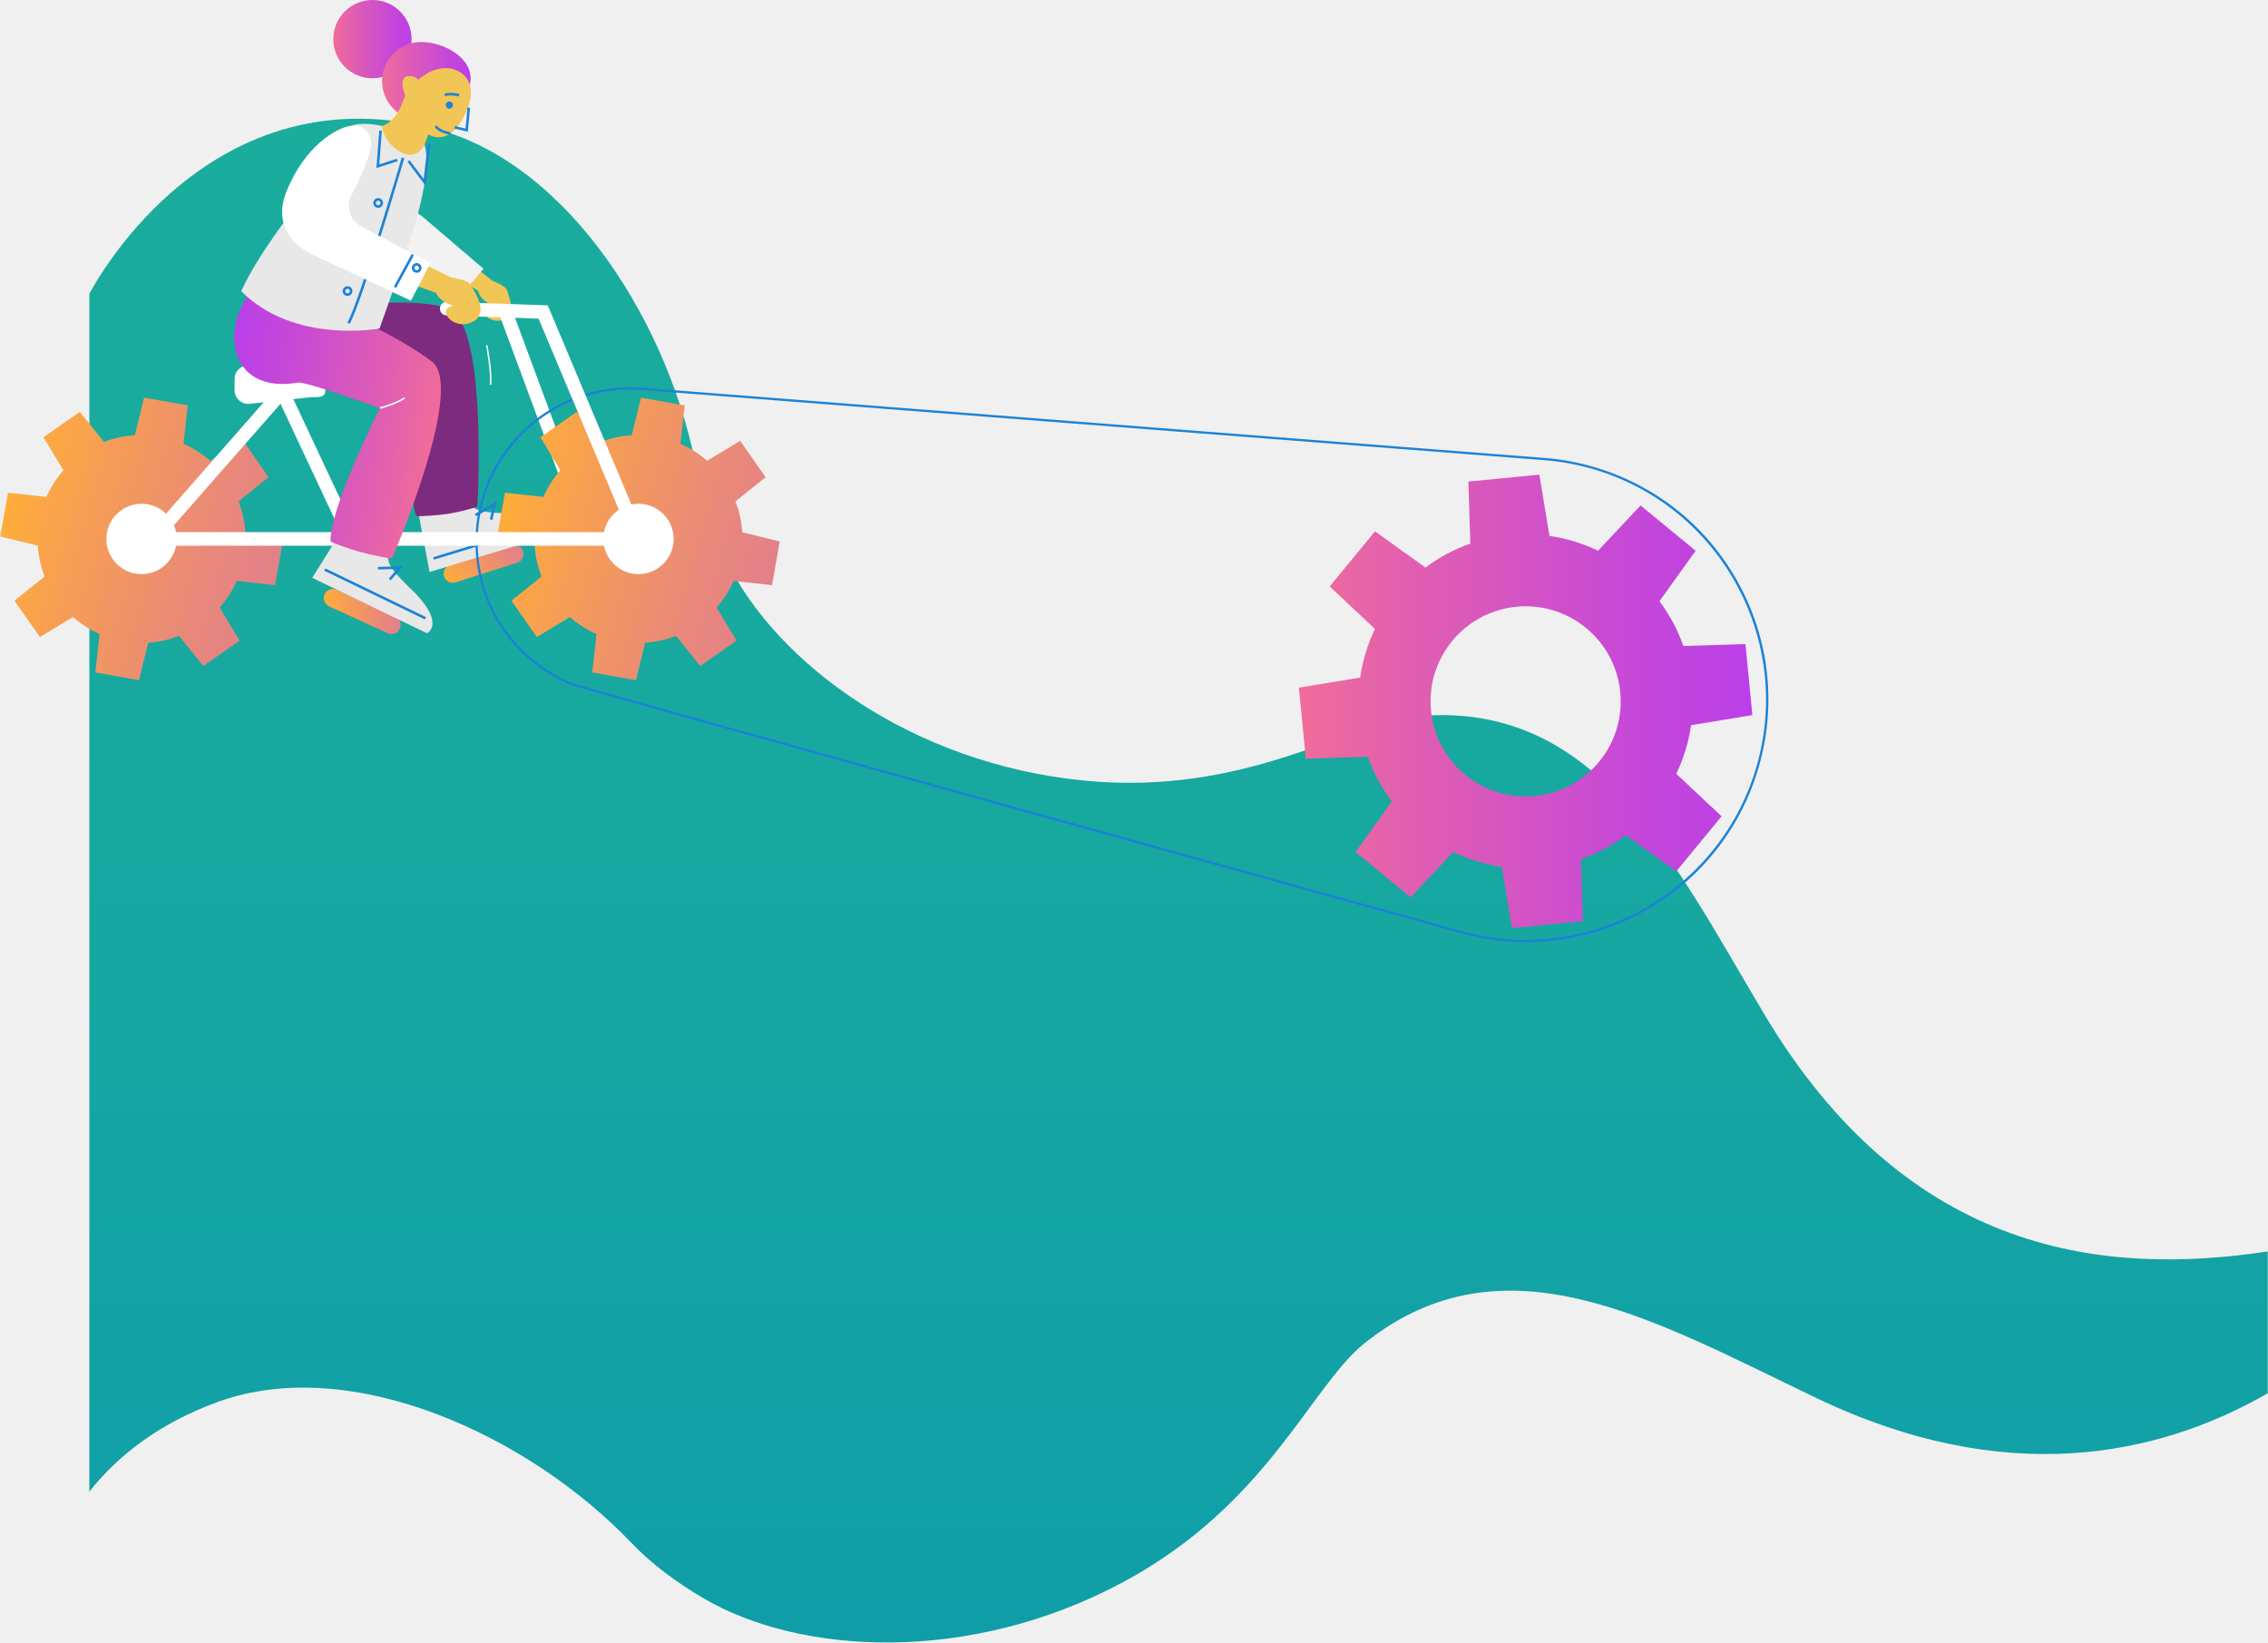
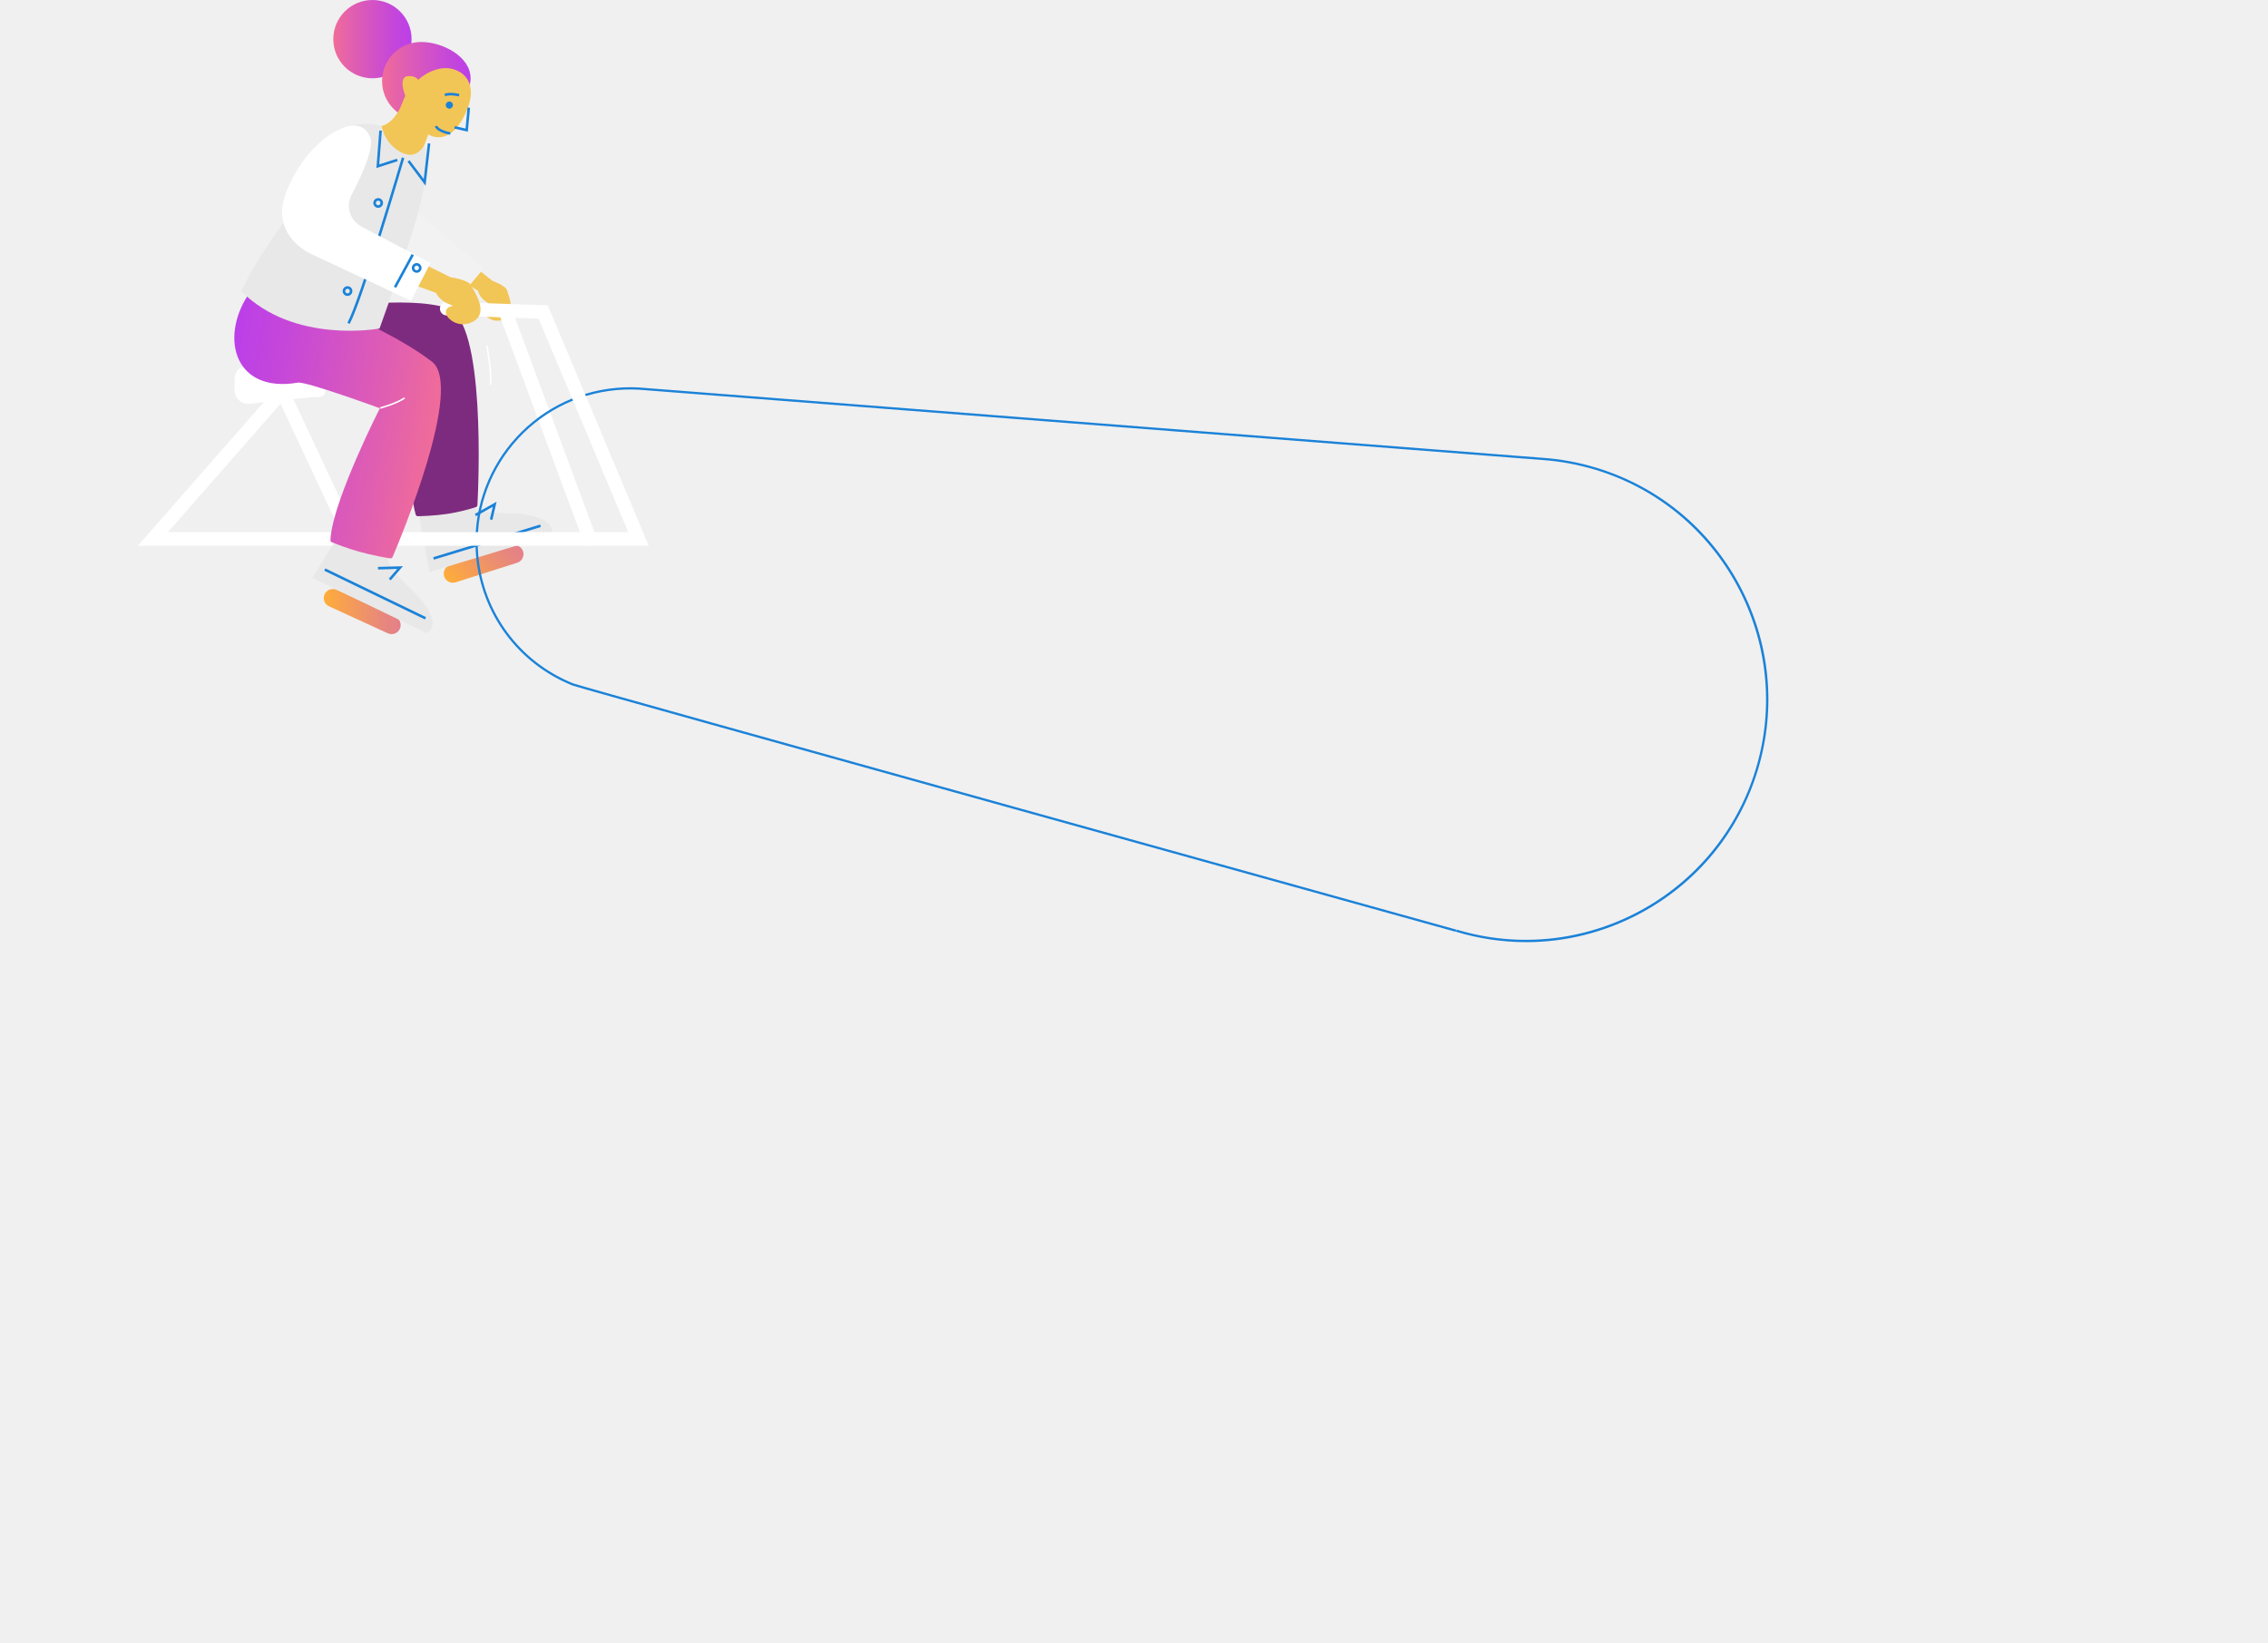
<svg xmlns="http://www.w3.org/2000/svg" version="1.1" id="Слой_1" x="0px" y="0px" viewBox="0 0 1999 1447.62" style="enable-background:new 0 0 1999 1447.62;" xml:space="preserve">
  <style type="text/css">
	.st0{fill:url(#SVGID_1_);}
	.st1{fill:#F2C557;}
	.st2{fill:#F2F2F2;}
	.st3{fill:#FFFFFF;}
	.st4{fill:url(#SVGID_2_);}
	.st5{fill:url(#SVGID_3_);}
	.st6{fill:#E8E8E8;}
	.st7{fill:#1B82D8;}
	.st8{fill:#7D2B7F;}
	.st9{fill:none;stroke:#1B82D8;stroke-width:2.256;stroke-miterlimit:10;}
	.st10{fill:url(#SVGID_4_);}
	.st11{fill:url(#SVGID_5_);}
	.st12{fill:url(#SVGID_6_);}
	.st13{fill:url(#SVGID_7_);}
	.st14{fill:url(#SVGID_8_);}
	.st15{fill:url(#SVGID_9_);}
</style>
+   <style>
+ 	@keyframes rotate {
+ 		from {
+ 			transform: rotate(0);
+ 		}
+ 
+ 		to {
+ 			transform: rotate(360deg);
+ 		}
+ 	}
+ 
+ 	#колесо_1 {
+ 		
+ 	}
+ </style>
  <g>
-     <linearGradient id="SVGID_1_" gradientUnits="userSpaceOnUse" x1="1038.757" y1="1447.62" x2="1038.757" y2="104.621">
-       <stop offset="0" style="stop-color:#0F9EA8" />
-       <stop offset="0.441" style="stop-color:#16A7A1" />
-       <stop offset="1" style="stop-color:#1AAD9D" />
-     </linearGradient>
-     <path class="st0" d="M78.76,1314.64c25.47-32.24,62.63-60.91,114.25-79.4c116.45-41.71,272.44,29.02,363.98,125.04   c16.79,17.61,38.5,34,63.46,48.59c85.46,49.97,234.18,58.06,369.26-14.35c127.52-68.35,165.42-172.79,213.27-210.89   c122.86-97.84,255.32-19.69,398.4,48.73c165.59,79.18,300,51.55,397.37-4.36v-125h0c-140.35,21.05-316,6-444.29-210.07   c-80.97-136.37-147.71-274.93-304.22-261.82c-60.95,5.1-150.49,70.89-294.49,56.89c-152.55-14.83-271.72-104.16-315.02-193.19   c-12.65-26-21.6-51.69-25.78-75.65C592.18,288.46,501.76,143,381.76,113c-203.2-50.8-303,146-303,146V1314.64z" />
-     <g>
+     <g style="position: relative;">
      <g id="рука_1">
        <path class="st1" d="M386.56,209.72l47.42,37.79c0,0,11.78,4.2,12.98,8.49c1.2,4.29,8.8,21.78-3.37,25.85     c-12.17,4.06-20.65-7.49-17.9-11.7c2.75-4.21,8.72-0.31,2.75-4.21c-5.97-3.9-7.18-9.7-7.18-9.7l-55.78-34.97L386.56,209.72z" />
        <path class="st2" d="M316.22,147.39c-19.99,37.52,9.42,58.88,9.42,58.88L402,265.51l24.14-28.62l-52.38-44.78     c-8.64-7.38-28.11-17.08-21.98-26.65c2.89-4.52,4.74-8.8,6.48-12.47c9.5-20-5.81-45.12-29.5-23     C325.44,133.1,321.76,137,316.22,147.39z" />
      </g>
      <g id="рама_2">
        <path class="st3" d="M519.76,481c-2.44,0-4.73-1.5-5.63-3.92l-73-197c-1.15-3.11,0.43-6.56,3.54-7.71     c3.11-1.15,6.56,0.43,7.71,3.54l73,197c1.15,3.11-0.43,6.56-3.54,7.71C521.15,480.88,520.45,481,519.76,481z" />
      </g>
      <linearGradient id="SVGID_2_" gradientUnits="userSpaceOnUse" x1="285.36" y1="539" x2="353.154" y2="539">
        <stop offset="0" style="stop-color:#FFAD39" />
        <stop offset="0.288" style="stop-color:#F69E54" />
        <stop offset="0.756" style="stop-color:#E8887B" />
        <stop offset="1" style="stop-color:#E3808A" />
      </linearGradient>
      <path class="st4" d="M341.82,558.16l-51.8-23.78c-4-1.84-5.77-6.61-3.93-10.61v0c1.84-4,6.61-5.77,10.61-3.93l51.8,23.78    c4,1.84,5.77,6.61,3.93,10.61l0,0C350.59,558.23,345.82,560,341.82,558.16z" />
      <linearGradient id="SVGID_3_" gradientUnits="userSpaceOnUse" x1="5889.623" y1="-2676.654" x2="5957.417" y2="-2676.654" gradientTransform="matrix(0.74 -0.6727 0.6727 0.74 -2156.392 6462.107)">
        <stop offset="0" style="stop-color:#FFAD39" />
        <stop offset="0.288" style="stop-color:#F69E54" />
        <stop offset="0.756" style="stop-color:#E8887B" />
        <stop offset="1" style="stop-color:#E3808A" />
      </linearGradient>
      <path class="st5" d="M455.84,496l-54.33,17.25c-4.19,1.33-8.71-1.01-10.05-5.2l0,0c-1.33-4.19,1.01-8.71,5.2-10.05L451,480.75    c4.19-1.33,8.71,1.01,10.05,5.2v0C462.38,490.15,460.04,494.67,455.84,496z" />
      <path id="седло" class="st3" d="M274.76,350l-56,6c-6.6,0-12-5.4-12-12v-10c0-6.6,5.4-12,12-12h56c6.6,0,12,5.4,12,12v10    C286.76,350.6,281.36,350,274.76,350z" />
      <g id="нога_1">
        <g id="ботинок_2">
          <path class="st6" d="M369.3,454.63l9.32,49.49l107.47-32.54c0,0,6.72-16.08-30.23-18.87c-9.86-0.75-35.71,0.55-40.03-7.28l0,0      L369.3,454.63z" />
          <g>
            <rect x="379.95" y="476.65" transform="matrix(0.9564 -0.2921 0.2921 0.9564 -120.8418 146.2262)" class="st7" width="98.6" height="2.26" />
          </g>
          <g>
            <polygon class="st7" points="433.99,458.2 431.79,457.69 434.35,446.65 419.62,454.93 418.51,452.96 437.7,442.18      " />
          </g>
        </g>
        <path class="st8" d="M221.69,272.68c-9.85,44.18,13.01,67.34,67.95,56.73s75.6-3.58,75.6-3.58s-6.07,84.58-0.68,119.6     c0.4,2.62,1.28,6.1,1.8,8.06c0.24,0.89,1.04,1.5,1.96,1.48c3.9-0.08,14.55-0.42,25.45-1.98c11.39-1.63,22.05-4.86,25.66-6.03     c0.79-0.25,1.33-0.97,1.38-1.8c0.84-15.77,7.72-162.89-26.54-173.67c-36.21-11.39-108.32,0.71-108.32,0.71L221.69,272.68z" />
      </g>
      <g>
        <path class="st7" d="M1345.18,830.39c-20.71,0-41.53-3.04-61.92-9.19l0.58-1.91c111.74,33.67,230.04-29.84,263.72-141.58     c33.67-111.74-29.84-230.04-141.58-263.72c-15.24-4.59-30.95-7.47-46.69-8.56l-790.12-61.48c-8.41-0.85-16.95-0.91-25.41-0.17     c-73.81,6.42-128.63,71.7-122.21,145.51c4.41,50.68,36.48,93.99,83.7,113.03c7.35,2.96,770.56,214.86,778.27,217l-0.53,1.92     c-31.48-8.74-771.03-214.07-778.48-217.07c-47.91-19.32-80.46-63.27-84.94-114.71c-6.52-74.9,49.12-141.14,124.02-147.66     c8.59-0.75,17.25-0.69,25.76,0.18l790.09,61.48c15.87,1.09,31.73,4,47.12,8.64c54.64,16.47,99.6,53.22,126.59,103.5     s32.79,108.06,16.32,162.7c-16.47,54.64-53.22,99.6-103.5,126.59C1414.44,821.79,1379.97,830.39,1345.18,830.39z" />
      </g>
      <circle class="st9" cx="326.87" cy="209.63" r="3.16" />
      <g id="голова_1_">
        <linearGradient id="SVGID_4_" gradientUnits="userSpaceOnUse" x1="293.757" y1="34.5" x2="362.757" y2="34.5">
          <stop offset="0" style="stop-color:#F06C99" />
          <stop offset="0.223" style="stop-color:#E260AE" />
          <stop offset="0.738" style="stop-color:#C648D8" />
          <stop offset="1" style="stop-color:#BB3FE9" />
        </linearGradient>
        <circle class="st10" cx="328.26" cy="34.5" r="34.5" />
        <linearGradient id="SVGID_5_" gradientUnits="userSpaceOnUse" x1="336.757" y1="71.5" x2="414.757" y2="71.5">
          <stop offset="0" style="stop-color:#F06C99" />
          <stop offset="0.223" style="stop-color:#E260AE" />
          <stop offset="0.738" style="stop-color:#C648D8" />
          <stop offset="1" style="stop-color:#BB3FE9" />
        </linearGradient>
        <path class="st11" d="M336.76,71.5c0-19.05,15.45-34.5,34.5-34.5c19.05,0,43.5,12.95,43.5,32s-24.45,37-43.5,37     C352.2,106,336.76,90.55,336.76,71.5z" />
        <g>
          <path class="st1" d="M400.68,61.33c-10.34-3.62-22.65,0.67-32.22,9.02c-1.09-1.79-3.36-3.33-7.95-3.33      c-9.55,0-4.62,13.93-3.23,17.41c-0.95,1.8-1.77,3.66-2.45,5.56c-6.95,19.5-18.78,21.12-18.78,21.12s-14.36,21.16-4.68,29.29      c9.68,8.12,37.98,9.5,40.17-5.75l5.95-16.21c0,0,15.33,10.51,28.81-11.16C419.77,85.6,417.53,67.22,400.68,61.33z" />
          <g>
            <circle class="st7" cx="396.05" cy="92.62" r="3.16" />
            <g>
              <path class="st7" d="M404.36,84.99c-0.07-0.02-7.53-1.91-11.87-0.19l-0.83-2.1c5.03-1.99,12.94,0.01,13.27,0.1L404.36,84.99z" />
            </g>
            <g>
              <polygon class="st7" points="412.33,116.08 400.41,113.34 400.92,111.14 410.33,113.31 412.06,94.77 414.31,94.98       " />
            </g>
            <g>
              <path class="st7" d="M396.71,118.76c-1.17-0.19-11.44-2.03-13.5-7.22l2.1-0.83c1.35,3.41,8.96,5.36,11.77,5.83L396.71,118.76z        " />
            </g>
          </g>
        </g>
      </g>
-       <g id="колесо_1">
-         <linearGradient id="SVGID_6_" gradientUnits="userSpaceOnUse" x1="-721.826" y1="2022.191" x2="-473.051" y2="2022.191" gradientTransform="matrix(0.9597 0.2809 -0.2809 0.9597 1704.254 -1297.9)">
-           <stop offset="0" style="stop-color:#FFAD39" />
-           <stop offset="0.288" style="stop-color:#F69E54" />
-           <stop offset="0.756" style="stop-color:#E8887B" />
-           <stop offset="1" style="stop-color:#E3808A" />
-         </linearGradient>
-         <path class="st12" d="M445.08,434.26l-6.83,38.49l33.06,8.15c0.6,9.45,2.66,18.61,6,27.2l-26.56,21.3l22.39,32.05l29.14-17.61     c6.92,6.09,14.81,11.17,23.47,14.99l-3.72,33.84l38.49,6.83l8.15-33.06c9.45-0.6,18.61-2.66,27.2-6l21.3,26.57l32.05-22.39     l-17.61-29.14c6.09-6.92,11.17-14.81,14.99-23.47l33.84,3.72l6.83-38.49l-33.06-8.15c-0.6-9.45-2.66-18.61-6-27.2l26.57-21.3     l-22.39-32.05l-29.14,17.61c-6.92-6.09-14.81-11.17-23.47-14.99l3.72-33.84l-38.49-6.83l-8.15,33.06c-9.45,0.6-18.61,2.66-27.2,6     l-21.3-26.56l-32.05,22.39l17.61,29.14c-6.09,6.92-11.17,14.81-14.99,23.47L445.08,434.26z" />
-         <circle class="st3" cx="562.76" cy="475" r="31" />
-       </g>
      <g>
        <path class="st3" d="M432.88,339.18l-1.29-0.21c1.5-9.33-3.17-34.34-3.21-34.59l1.28-0.24     C429.86,305.18,434.42,329.63,432.88,339.18z" />
-       </g>
-       <g id="колесо_2">
-         <linearGradient id="SVGID_7_" gradientUnits="userSpaceOnUse" x1="-1142.185" y1="2145.245" x2="-893.41" y2="2145.245" gradientTransform="matrix(0.9597 0.2809 -0.2809 0.9597 1704.254 -1297.9)">
-           <stop offset="0" style="stop-color:#FFAD39" />
-           <stop offset="0.288" style="stop-color:#F69E54" />
-           <stop offset="0.756" style="stop-color:#E8887B" />
-           <stop offset="1" style="stop-color:#E3808A" />
-         </linearGradient>
-         <path class="st13" d="M7.08,434.26l-6.83,38.49l33.06,8.15c0.6,9.45,2.66,18.61,6,27.2l-26.56,21.3l22.39,32.05l29.14-17.61     c6.92,6.09,14.81,11.17,23.47,14.99l-3.72,33.84l38.49,6.83l8.15-33.06c9.45-0.6,18.61-2.66,27.2-6l21.3,26.57l32.05-22.39     l-17.61-29.14c6.09-6.92,11.17-14.81,14.99-23.47l33.84,3.72l6.83-38.49l-33.06-8.15c-0.6-9.45-2.66-18.61-6-27.2l26.57-21.3     l-22.39-32.05l-29.14,17.61c-6.92-6.09-14.81-11.17-23.47-14.99l3.72-33.84l-38.49-6.83l-8.15,33.06c-9.45,0.6-18.61,2.66-27.2,6     l-21.3-26.56L38.3,385.37l17.61,29.14c-6.09,6.92-11.17,14.81-14.99,23.47L7.08,434.26z" />
-         <circle class="st3" cx="124.76" cy="475" r="31" />
      </g>
      <path id="рама_1" class="st3" d="M571.79,481.01L482.8,269.14L393.97,266c-3.33-0.14-6.09,2.47-6.21,5.78    c-0.12,3.31,2.47,6.09,5.78,6.21l81.17,2.87l79.01,188.13l-240.16,0.02l-63.28-134.85L121.52,481.01H571.79z M264.09,469.01H148    l99.22-113.15l53.09,113.15H264.09z" />
      <linearGradient id="SVGID_8_" gradientUnits="userSpaceOnUse" x1="1144.844" y1="618.165" x2="1544.53" y2="618.165">
        <stop offset="0" style="stop-color:#F06C99" />
        <stop offset="0.223" style="stop-color:#E260AE" />
        <stop offset="0.738" style="stop-color:#C648D8" />
        <stop offset="1" style="stop-color:#BB3FE9" />
      </linearGradient>
-       <path class="st14" d="M1211.92,468.31L1172,516.85l39.89,37.48c-6.61,13.71-10.94,28.17-13.04,42.84l-54.01,8.9l6.1,62.56    l54.71-1.7c4.89,13.99,11.94,27.33,21.07,39.51l-31.9,44.48l48.55,39.92l37.48-39.89c13.71,6.61,28.17,10.94,42.84,13.04    l8.9,54.01l62.56-6.1l-1.7-54.71c13.99-4.89,27.33-11.94,39.51-21.07l44.48,31.9l39.92-48.55l-39.89-37.48    c6.61-13.71,10.94-28.17,13.04-42.84l54.01-8.9l-6.1-62.56l-54.71,1.7c-4.89-13.99-11.94-27.33-21.07-39.51l31.9-44.48    L1446,445.48l-37.48,39.89c-13.71-6.61-28.17-10.94-42.84-13.04l-8.9-54.01l-62.56,6.1l1.7,54.71    c-13.99,4.89-27.33,11.94-39.51,21.07L1211.92,468.31z M1397.91,553.44c35.75,29.4,40.9,82.21,11.5,117.96    c-29.4,35.75-82.21,40.9-117.96,11.5c-35.75-29.4-40.9-82.21-11.5-117.96C1309.35,529.19,1362.17,524.04,1397.91,553.44z" />
      <g id="нога_2">
        <g id="ботинок_1">
          <path class="st6" d="M301.87,466.55l-26.65,42.73l101.11,48.83c0,0,15.84-7.28-9.46-34.36c-6.75-7.23-26.65-23.78-24.53-32.46v0      L301.87,466.55z" />
          <g>
            <polygon class="st7" points="344.39,511.49 342.68,510.01 350.08,501.43 333.19,501.92 333.13,499.66 355.12,499.03      " />
          </g>
          <g>
            <rect x="329.51" y="474.16" transform="matrix(0.4355 -0.9002 0.9002 0.4355 -284.5656 593.134)" class="st7" width="2.26" height="98.6" />
          </g>
        </g>
        <linearGradient id="SVGID_9_" gradientUnits="userSpaceOnUse" x1="14729.873" y1="1533.313" x2="14919.079" y2="1533.313" gradientTransform="matrix(-0.9873 -0.1589 -0.1589 0.9873 15169.966 1210.513)">
          <stop offset="0" style="stop-color:#F06C99" />
          <stop offset="0.223" style="stop-color:#E260AE" />
          <stop offset="0.738" style="stop-color:#C648D8" />
          <stop offset="1" style="stop-color:#BB3FE9" />
        </linearGradient>
        <path class="st15" d="M218.23,260.63c-24.42,38.12-11.07,86.09,44.34,76.6c7.19-1.23,72.23,22.59,72.23,22.59     s-39.48,77.55-43.33,112.88c-0.1,0.93-0.18,2.26-0.23,3.3c-0.05,0.92,0.57,1.68,1.43,2.01c5.09,1.99,13.13,5.15,23.09,7.99     c12.17,3.47,24.98,5.7,28.23,6.09c0.88,0.11,1.72-0.38,2.07-1.2c6.42-15.06,63.06-150.29,34.65-172.12     c-30.1-23.13-72.25-39.51-75.61-44.16c-3.36-4.65,2.87-17.82,2.87-17.82L218.23,260.63z" />
        <g>
          <path class="st3" d="M335.23,360.29l-0.35-1.31c0.15-0.04,14.77-4.04,21.32-8.77l0.79,1.1      C350.24,356.19,335.84,360.13,335.23,360.29z" />
        </g>
      </g>
      <g id="тело_2_">
        <path class="st6" d="M374.13,127.47c0,0-6.36,14.52-21.02,6.54c-14.67-7.98-16.77-22.99-16.77-22.99s-19.81-5.13-30.14,1.58     c-10.33,6.71-35.95,57.25-35.95,57.25h0c-11.64,14.45-43.52,55.33-57.58,86.8c46.55,46.96,121.83,32.89,121.83,32.89     s19.7-54.31,27.71-81.15v0C362.2,208.4,381.72,153.18,374.13,127.47z" />
        <g>
          <path class="st7" d="M333.32,183.17c-0.69,0-1.39-0.17-2.04-0.52c-2.08-1.13-2.85-3.74-1.72-5.81c1.13-2.08,3.74-2.84,5.81-1.72      c2.08,1.13,2.85,3.74,1.72,5.81C336.31,182.36,334.84,183.17,333.32,183.17z M333.33,176.85c-0.72,0-1.42,0.38-1.79,1.06      c-0.54,0.98-0.17,2.22,0.81,2.75c0.98,0.54,2.22,0.17,2.75-0.81c0.53-0.98,0.17-2.22-0.81-2.75      C333.99,176.93,333.65,176.85,333.33,176.85z" />
        </g>
        <g>
          <path class="st7" d="M306.31,260.84c-0.23,0-0.46-0.02-0.69-0.06c-2.33-0.38-3.93-2.58-3.55-4.91l0,0      c0.18-1.13,0.79-2.12,1.72-2.79c0.93-0.67,2.06-0.94,3.19-0.76c2.33,0.38,3.93,2.58,3.55,4.91c-0.18,1.13-0.79,2.12-1.72,2.79      C308.08,260.56,307.21,260.84,306.31,260.84z M306.3,254.52c-0.42,0-0.83,0.13-1.18,0.38c-0.44,0.32-0.73,0.79-0.82,1.32l0,0      c-0.18,1.1,0.58,2.15,1.68,2.33c0.53,0.09,1.07-0.04,1.51-0.36c0.44-0.32,0.73-0.79,0.82-1.32c0.18-1.1-0.58-2.15-1.68-2.33      C306.52,254.53,306.41,254.52,306.3,254.52z" />
        </g>
        <g>
          <g>
            <path class="st7" d="M308.19,285.51l-1.98-1.08c11.24-20.66,47.6-144.46,47.97-145.71l2.17,0.63       C354.84,144.46,319.54,264.64,308.19,285.51z" />
          </g>
          <g>
            <polygon class="st7" points="375.09,163.67 359.18,142.55 360.99,141.2 373.48,157.79 377.05,126.29 379.29,126.54      " />
          </g>
          <g>
            <polygon class="st7" points="331.76,148.09 334.32,115.01 336.57,115.19 334.27,144.9 349.83,139.87 350.52,142.02      " />
          </g>
        </g>
      </g>
      <g id="рука_2">
        <path class="st1" d="M330.71,211.36l66.54,33.06c0,0,15.19,1.99,17.74,6.82c2.54,4.83,16.15,23.83,2.62,31.83     c-13.54,8-26.66-3.65-24.45-9.41c2.21-5.75,10.36-2.62,2.21-5.75c-8.15-3.14-11.1-9.77-11.1-9.77l-75.83-27.52L330.71,211.36z" />
        <path class="st3" d="M326.99,123.65c0,0-2.5-13.87-16.2-12.98s-42.53,18.52-58.28,58.01s22.16,55.36,22.16,55.36l87.53,40.97     l17.25-33.23l-60.96-32.15c-10.05-5.3-13.91-17.74-8.63-27.8C317.99,156.31,327.96,134.71,326.99,123.65z" />
        <g>
          <rect x="339.57" y="237.68" transform="matrix(0.4778 -0.8785 0.8785 0.4778 -23.8968 437.4087)" class="st7" width="32.75" height="2.26" />
        </g>
        <g>
          <path class="st7" d="M367.25,240.43c-0.91,0-1.83-0.29-2.61-0.88c-1.87-1.44-2.23-4.14-0.79-6.01c0.7-0.91,1.71-1.49,2.84-1.64      c1.13-0.15,2.26,0.15,3.17,0.85c0.91,0.7,1.49,1.71,1.64,2.84c0.15,1.14-0.15,2.26-0.85,3.17      C369.81,239.86,368.53,240.43,367.25,240.43z M367.25,234.12c-0.09,0-0.18,0.01-0.27,0.02c-0.54,0.07-1.02,0.35-1.35,0.78l0,0      c-0.68,0.89-0.51,2.17,0.37,2.85c0.89,0.68,2.17,0.51,2.85-0.37c0.33-0.43,0.47-0.96,0.4-1.5c-0.07-0.54-0.35-1.02-0.78-1.35      C368.13,234.26,367.7,234.12,367.25,234.12z" />
        </g>
      </g>
    </g>
  </g>
</svg>
